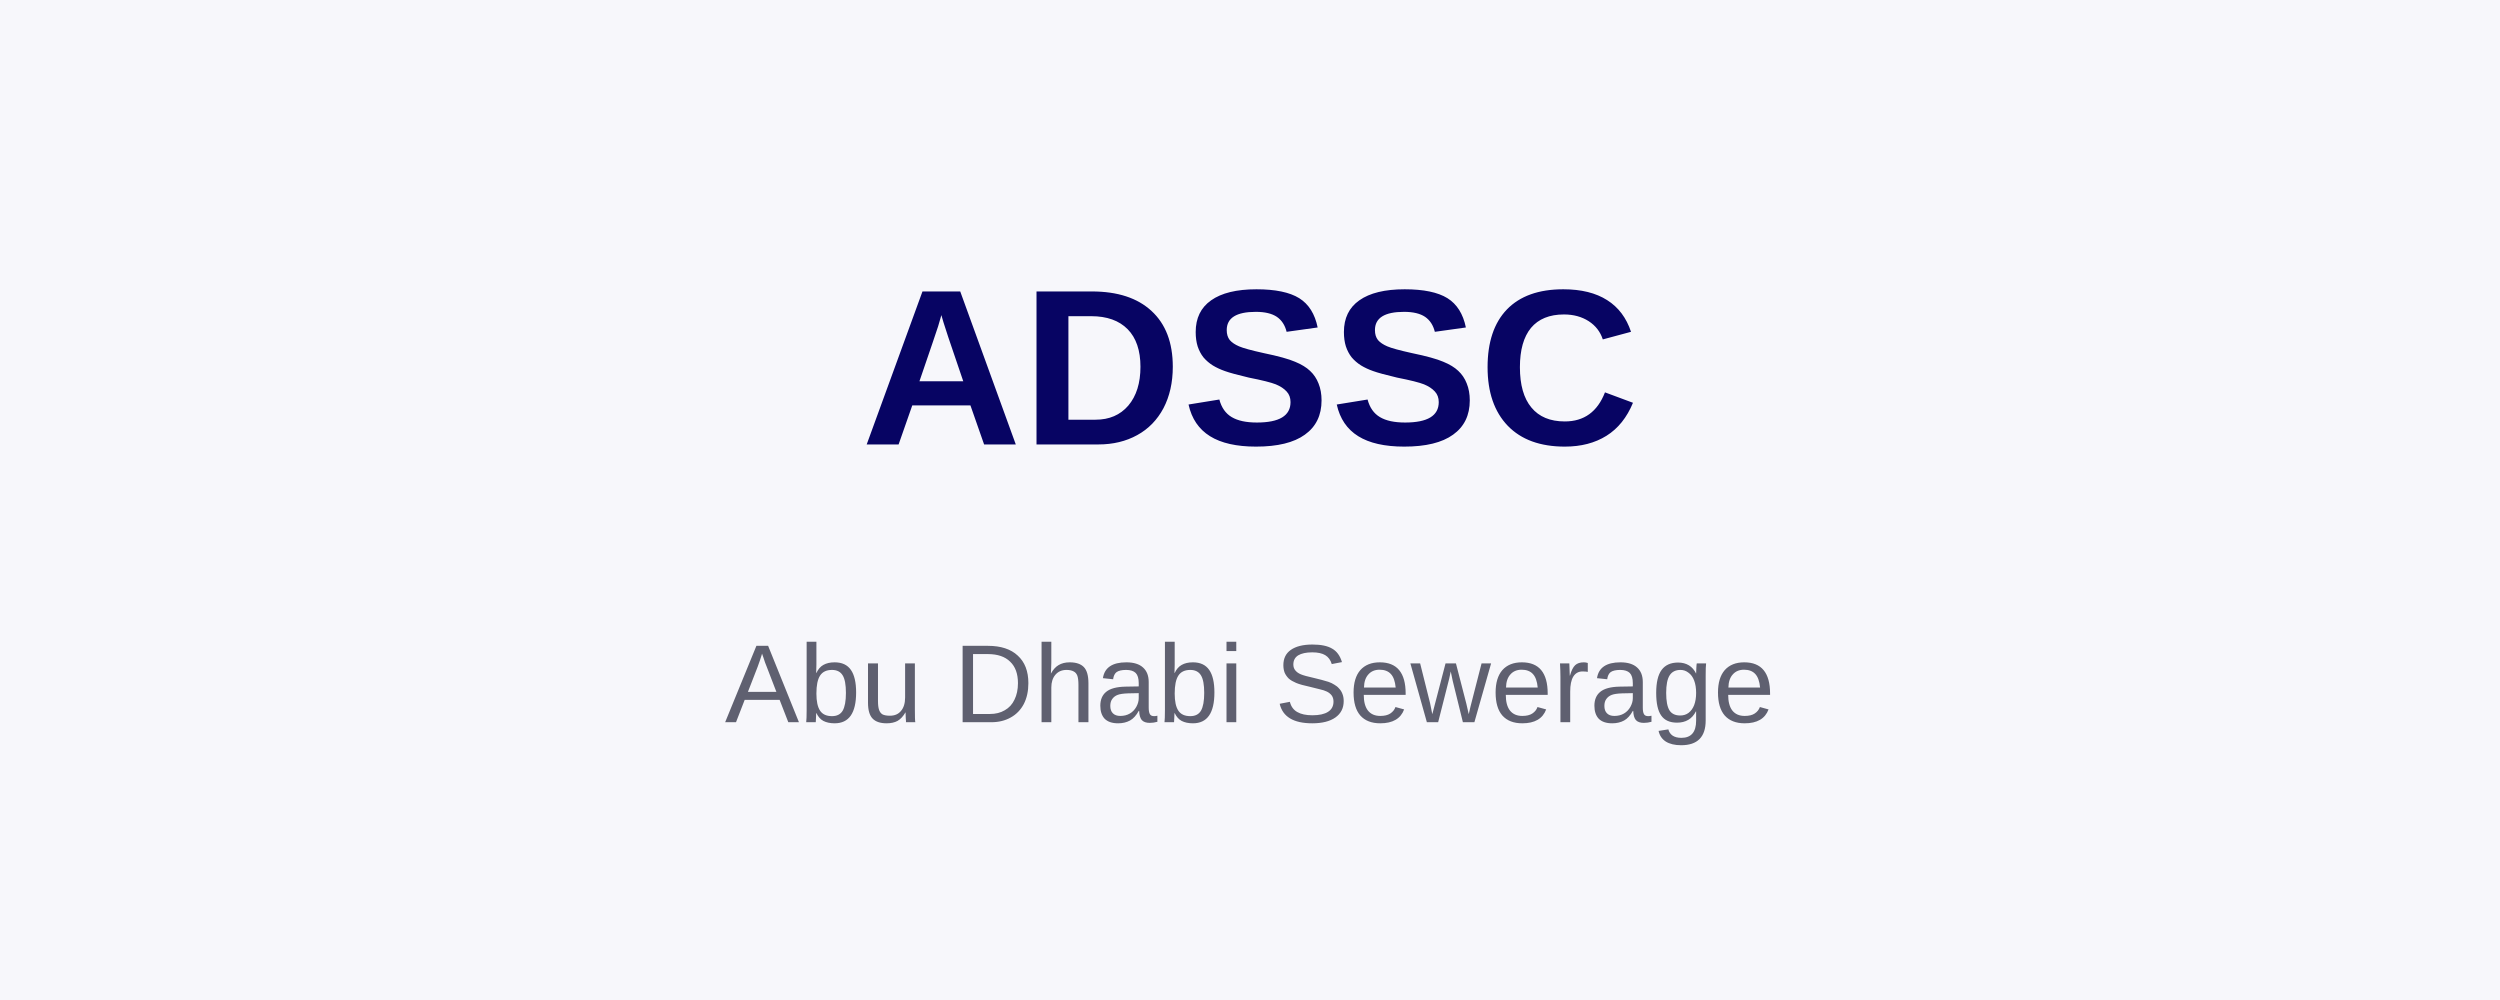
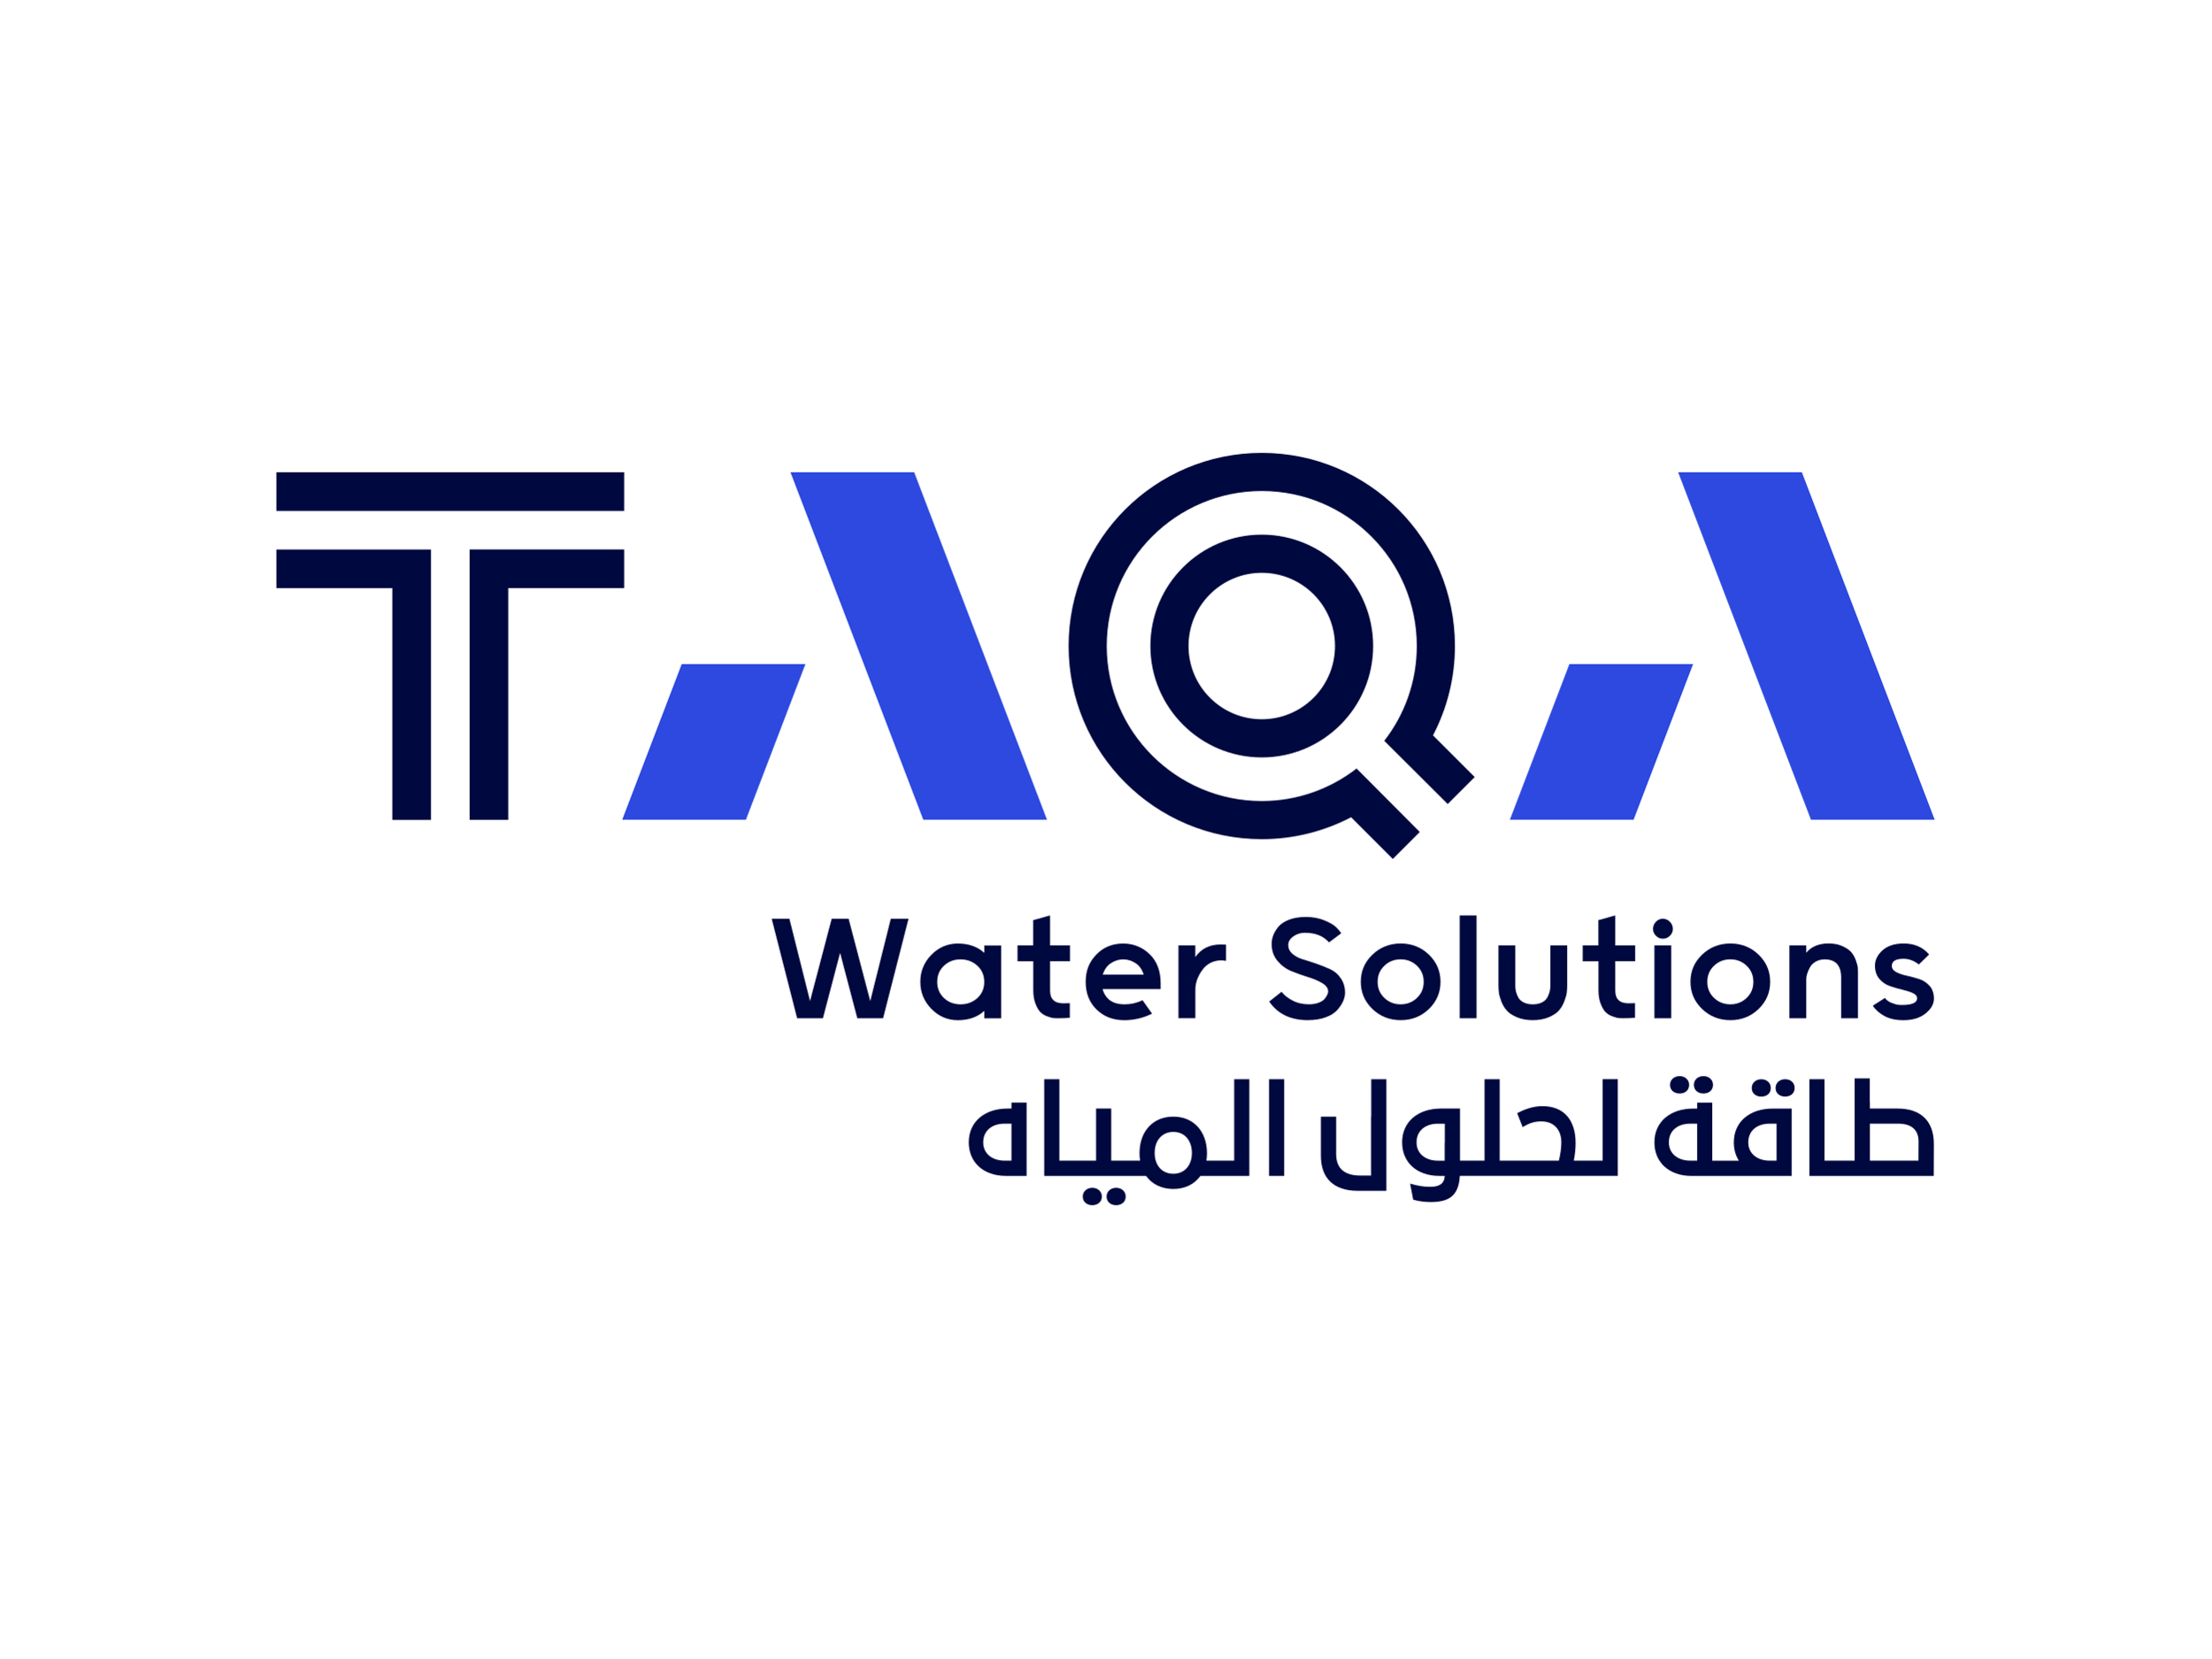
- <svg xmlns="http://www.w3.org/2000/svg" width="180" height="72" viewBox="0 0 180 72" role="img" aria-label="Abu Dhabi Sewerage">
-   <rect width="180" height="72" fill="#f7f7fb" />
-   <text x="90" y="32" text-anchor="middle" font-family="Arial, Helvetica, sans-serif" font-size="16" font-weight="700" fill="#070463">ADSSC</text>
-   <text x="90" y="52" text-anchor="middle" font-family="Arial, Helvetica, sans-serif" font-size="8" fill="#5f6070">Abu Dhabi Sewerage</text>
+ <svg xmlns="http://www.w3.org/2000/svg" id="Approved_Final_Logo" version="1.1" viewBox="0 0 566.93 425.2">
+   <defs>
+     <style>
+       .st0 {
+         fill: #2d49df;
+       }
+ 
+       .st1 {
+         fill: #00093f;
+       }
+     </style>
+   </defs>
+   <g>
+     <path class="st1" d="M160.03,131.01h-89.16v-9.91h89.16v9.91ZM347.83,197.07c-6.73,5.22-15.16,8.34-24.31,8.34-21.91,0-39.75-17.83-39.75-39.75s17.83-39.75,39.75-39.75,39.75,17.83,39.75,39.75c0,9.16-3.12,17.59-8.34,24.31l16.27,16.21,6.92-6.92-10.69-10.69c3.58-6.85,5.62-14.64,5.62-22.91,0-27.35-22.18-49.53-49.53-49.53s-49.53,22.18-49.53,49.53,22.18,49.53,49.53,49.53c8.27,0,16.05-2.04,22.91-5.62l10.69,10.7,6.92-6.92-16.21-16.28ZM70.87,140.91v9.91h29.72v59.44h9.91v-69.34h-39.62ZM120.4,140.91v69.34h9.91v-59.44h29.72v-9.91h-39.63ZM323.52,146.89c-10.37,0-18.78,8.41-18.78,18.77s8.41,18.78,18.78,18.78,18.78-8.41,18.78-18.78-8.41-18.77-18.78-18.77M323.52,137.1c15.75,0,28.56,12.81,28.56,28.56s-12.81,28.57-28.56,28.57-28.56-12.82-28.56-28.57,12.81-28.56,28.56-28.56" />
+     <path class="st0" d="M464.34,210.21l-34.06-89.12h31.72l34.06,89.12h-31.72ZM387.14,210.21h31.72l15.26-39.92h-31.72l-15.26,39.92Z" />
+     <path class="st0" d="M236.73,210.21l-34.06-89.12h31.72l34.06,89.12h-31.72ZM159.53,210.21h31.72l15.26-39.92h-31.72l-15.26,39.92Z" />
+   </g>
+   <g>
+     <path class="st1" d="M217.58,235.6l5.55,21.11,5.27-21.11h4.54l-6.52,25.52h-6.61l-4.41-16.78-4.41,16.78h-6.61l-6.52-25.52h4.54l5.29,21.11,5.55-21.11h4.32Z" />
+     <path class="st1" d="M252.37,261.12v-1.89c-1.74,1.59-3.99,2.39-6.78,2.39-2.61,0-4.87-.96-6.77-2.89-1.9-1.93-2.85-4.25-2.85-6.95s.95-5.02,2.84-6.94c1.89-1.92,4.15-2.88,6.78-2.88,2.8,0,5.06.8,6.78,2.39v-1.89h4.32v18.68h-4.32ZM246.28,257.55c1.71,0,3.15-.54,4.32-1.62,1.18-1.08,1.76-2.46,1.76-4.14s-.59-3.06-1.76-4.14c-1.18-1.08-2.62-1.63-4.32-1.63s-3.09.54-4.25,1.63c-1.15,1.08-1.73,2.46-1.73,4.14s.58,3.06,1.73,4.14c1.15,1.08,2.57,1.62,4.25,1.62Z" />
+     <path class="st1" d="M260.89,246.49v-4.05h4.02v-6.48c.59-.14,1.34-.35,2.25-.62.91-.27,1.6-.47,2.08-.58v7.68h5.1v4.05h-5.1v7.53c0,2.18,1.13,3.27,3.38,3.27.73,0,1.29-.01,1.68-.04v3.74c-.85.09-1.89.13-3.12.13-.39,0-.74-.01-1.06-.04-.32-.03-.84-.17-1.54-.42-.7-.25-1.29-.6-1.76-1.05-.47-.45-.91-1.17-1.3-2.16-.39-.99-.59-2.16-.59-3.51v-7.44h-4.02Z" />
+     <path class="st1" d="M297.59,252.17v1.46h-14.89c.76,2.61,2.63,3.92,5.59,3.92,1.65,0,3.21-.35,4.67-1.05l2.43,3.44c-2.27,1.12-4.65,1.68-7.14,1.68-2.85,0-5.21-.91-7.08-2.73-1.86-1.82-2.8-4.19-2.8-7.1s.9-5.1,2.71-6.99c1.81-1.89,4.11-2.84,6.91-2.84,2.61,0,4.86.9,6.76,2.71,1.89,1.81,2.84,4.31,2.84,7.51ZM291.18,247.01c-.98-.66-2.04-.99-3.18-.99s-2.21.33-3.19.99c-.98.66-1.67,1.64-2.05,2.93h10.48c-.39-1.29-1.07-2.27-2.04-2.93Z" />
+     <path class="st1" d="M302.16,261.12v-18.68h4.32v2.99c1.49-2.15,3.65-3.23,6.48-3.23.62,0,1.08.01,1.4.04v4.15l-1.05-.13c-2.15,0-3.83.82-5.02,2.46-1.2,1.64-1.8,3.35-1.8,5.11v7.27h-4.32Z" />
+     <path class="st1" d="M335.35,261.61c-4.43,0-7.74-1.59-9.92-4.78l3.16-2.5c.62.82,1.54,1.56,2.78,2.22,1.23.66,2.63.99,4.2.99.98,0,1.81-.13,2.52-.4s1.22-.6,1.54-.99c.32-.39.56-.75.7-1.08.14-.32.21-.58.21-.79,0-.85-.5-1.57-1.5-2.16-1-.6-2.21-1.11-3.64-1.55-1.43-.44-2.84-.94-4.25-1.52-1.41-.57-2.61-1.46-3.6-2.65-1-1.19-1.5-2.65-1.5-4.39,0-.67.13-1.37.39-2.09.26-.72.69-1.45,1.29-2.21.6-.75,1.52-1.37,2.75-1.85,1.23-.48,2.69-.72,4.37-.72s3.25.28,4.63.84c1.38.56,2.35,1.1,2.93,1.63.57.52,1.07,1.09,1.48,1.71l-3.12,2.35c-1.43-1.65-3.51-2.47-6.22-2.47-1.09,0-2.07.31-2.94.93-.87.62-1.3,1.36-1.3,2.22s.36,1.63,1.09,2.26c.72.63,1.62,1.1,2.69,1.41,1.07.31,2.23.69,3.5,1.13,1.26.44,2.43.91,3.51,1.41,1.08.49,1.97,1.27,2.69,2.31.72,1.05,1.08,2.29,1.08,3.72,0,.67-.16,1.38-.48,2.13s-.82,1.5-1.5,2.27c-.67.77-1.66,1.4-2.97,1.88-1.31.49-2.83.73-4.56.73Z" />
+     <path class="st1" d="M351.89,244.81c1.99-1.91,4.4-2.86,7.25-2.86s5.26.95,7.24,2.86c1.98,1.91,2.97,4.23,2.97,6.96s-.99,5.06-2.97,6.97c-1.98,1.91-4.39,2.87-7.24,2.87s-5.26-.96-7.25-2.87c-1.99-1.92-2.98-4.24-2.98-6.97s.99-5.05,2.98-6.96ZM354.95,255.9c1.15,1.1,2.54,1.65,4.18,1.65s3.04-.55,4.19-1.65c1.15-1.1,1.72-2.47,1.72-4.12s-.57-3.02-1.72-4.12c-1.15-1.1-2.54-1.65-4.19-1.65s-3.04.55-4.18,1.65c-1.15,1.1-1.72,2.47-1.72,4.12s.57,3.02,1.72,4.12Z" />
+     <path class="st1" d="M374.27,261.12v-26.36h4.32v26.36h-4.32Z" />
+     <path class="st1" d="M397.04,260.88c-1.16.49-2.51.73-4.03.73s-2.87-.24-4.03-.73c-1.16-.49-2.04-1.06-2.62-1.72-.59-.66-1.06-1.44-1.41-2.36-.35-.91-.56-1.67-.63-2.27-.07-.6-.11-1.21-.11-1.83v-10.26h4.32v10.44c0,.44.05.89.15,1.32.1.44.29.94.57,1.5.28.56.74,1.01,1.39,1.34.64.34,1.44.51,2.38.51s1.73-.17,2.38-.51c.64-.34,1.11-.79,1.39-1.34.28-.56.47-1.06.57-1.5.1-.44.15-.88.15-1.32v-10.44h4.32v10.26c0,.62-.04,1.23-.11,1.83-.07.6-.28,1.36-.63,2.27-.35.91-.82,1.7-1.41,2.36-.59.66-1.46,1.23-2.63,1.72Z" />
+     <path class="st1" d="M405.81,246.49v-4.05h4.02v-6.48c.59-.14,1.34-.35,2.25-.62.91-.27,1.6-.47,2.08-.58v7.68h5.1v4.05h-5.1v7.53c0,2.18,1.13,3.27,3.38,3.27.73,0,1.29-.01,1.68-.04v3.74c-.85.09-1.89.13-3.12.13-.39,0-.74-.01-1.06-.04-.32-.03-.84-.17-1.54-.42-.7-.25-1.29-.6-1.76-1.05-.47-.45-.91-1.17-1.3-2.16-.39-.99-.59-2.16-.59-3.51v-7.44h-4.02Z" />
+     <path class="st1" d="M423.84,238.21c0-.7.25-1.31.74-1.83.5-.52,1.09-.78,1.77-.78s1.31.26,1.82.78c.51.52.76,1.13.76,1.83s-.25,1.26-.76,1.76c-.51.5-1.12.75-1.82.75s-1.26-.25-1.76-.75c-.5-.5-.75-1.09-.75-1.76ZM424.19,261.12v-18.68h4.32v18.68h-4.32Z" />
+     <path class="st1" d="M436.42,244.81c1.99-1.91,4.4-2.86,7.25-2.86s5.26.95,7.24,2.86c1.98,1.91,2.97,4.23,2.97,6.96s-.99,5.06-2.97,6.97c-1.98,1.91-4.39,2.87-7.24,2.87s-5.26-.96-7.25-2.87c-1.99-1.92-2.98-4.24-2.98-6.97s.99-5.05,2.98-6.96ZM439.48,255.9c1.15,1.1,2.54,1.65,4.18,1.65s3.04-.55,4.19-1.65c1.15-1.1,1.72-2.47,1.72-4.12s-.57-3.02-1.72-4.12c-1.15-1.1-2.54-1.65-4.19-1.65s-3.04.55-4.18,1.65c-1.15,1.1-1.72,2.47-1.72,4.12s.57,3.02,1.72,4.12Z" />
+     <path class="st1" d="M472.08,261.12v-10.43c0-3.11-1.41-4.67-4.24-4.67-.85,0-1.6.19-2.27.57s-1.16.86-1.48,1.45c-.32.59-.56,1.14-.72,1.65s-.24.96-.24,1.34v10.09h-4.32v-18.68h4.32v1.89c1.29-1.59,3.2-2.39,5.72-2.39,1.41,0,2.62.24,3.66.73,1.03.49,1.79,1.03,2.27,1.64.48.6.85,1.3,1.12,2.09s.41,1.34.44,1.67c.03.32.04.62.04.89v12.16h-4.3Z" />
+     <path class="st1" d="M480.21,257.89l3.1-1.98c.36.53.9.94,1.61,1.24.72.29,1.34.47,1.87.53l.84.04c2.61,0,3.92-.57,3.92-1.72,0-.56-.37-1.01-1.11-1.34-.74-.34-1.64-.63-2.69-.87-1.05-.24-2.12-.55-3.19-.93-1.08-.37-1.98-1-2.71-1.87-.73-.88-1.1-1.99-1.1-3.36,0-1.46.65-2.78,1.94-3.94s3.1-1.74,5.42-1.74c2.77,0,4.94.94,6.52,2.82l-2.65,2.56c-1.21-.98-2.51-1.46-3.92-1.46-1.99,0-2.99.6-2.99,1.81,0,.67.37,1.2,1.1,1.59.73.39,1.64.7,2.71.93s2.14.52,3.19.86c1.05.34,1.95.93,2.69,1.76.74.83,1.11,1.93,1.11,3.28s-.71,2.61-2.14,3.78c-1.43,1.16-3.33,1.74-5.71,1.74-1.96,0-3.6-.37-4.92-1.11-1.31-.74-2.28-1.61-2.89-2.61Z" />
+   </g>
+   <g>
+     <path class="st1" d="M259.34,284.27h-.95c-6.02,0-10,3.45-10,8.65v.03c0,5.17,3.82,8.59,9.48,8.59h5.35v-18.8h-3.88v1.53ZM259.34,297.63h-1.77c-3.15,0-5.47-1.77-5.47-4.68v-.03c0-3,2.29-4.77,5.47-4.77h1.77v9.48Z" />
+     <path class="st1" d="M280.07,304.6c-1.37,0-2.45.92-2.45,2.23,0,1.47,1.16,2.23,2.45,2.23s2.45-.76,2.45-2.23c0-1.31-1.07-2.23-2.45-2.23Z" />
+     <path class="st1" d="M286.18,304.6c-1.38,0-2.45.92-2.45,2.23,0,1.47,1.16,2.23,2.45,2.23s2.45-.76,2.45-2.23c0-1.31-1.04-2.23-2.45-2.23Z" />
+     <path class="st1" d="M316.45,297.63h-7.13c.09-.58.15-1.22.15-1.86v-.03c0-5.63-3.45-9.39-8.62-9.39h-.03c-5.2,0-8.65,3.76-8.65,9.39v.03c0,.64.06,1.28.15,1.86h-7.4v-13.36h-3.88v13.36h-9.42v-20.88h-3.88v24.79h26.11c1.5,2.11,3.94,3.36,6.97,3.36h.03c3,0,5.44-1.25,6.94-3.36h12.54v-24.79h-3.88v20.88ZM305.6,295.68c0,3.18-1.9,5.32-4.74,5.32h-.03c-2.84,0-4.77-2.11-4.77-5.32v-.03c0-3.24,1.93-5.38,4.77-5.38h.03c2.84,0,4.74,2.14,4.74,5.38v.03Z" />
+     <rect class="st1" x="325.38" y="276.75" width="3.88" height="24.79" />
+     <path class="st1" d="M351.58,286.35h-.03v15.1h-2.81c-3.7,0-6.15-1.56-6.15-5.53v-9.57h-3.91v10.06c0,5.75,3.33,8.96,9.45,8.96h7.34v-28.62h-3.88v9.6Z" />
+     <path class="st1" d="M410.93,297.63h-7.4c.28-1.5.46-3.06.46-4.49,0-5.87-2.93-9.48-8.53-9.48-2.2,0-4.28.67-6.45,1.8l1.41,3.58c1.8-1.1,3.06-1.47,4.8-1.47,3.12,0,5.11,2.02,5.11,5.38,0,1.41-.25,3.21-.64,4.68h-15.17v-20.88h-3.88v20.88h-6.3v-13.36h-4.83c-6.02,0-10,3.45-10,8.65v.03c0,5.17,3.82,8.59,9.48,8.59h1.44c-.09,2.14-1.59,2.81-3.73,2.81-1.68,0-3.36-.28-5.14-.83l.79,4.13c1.53.43,2.94.61,4.49.61,4.68,0,7.19-1.62,7.46-6.73h40.51v-24.79h-3.88v20.88ZM370.45,293.02h-.03v4.62h-1.74c-3.15,0-5.47-1.77-5.47-4.68v-.03c0-3,2.29-4.77,5.47-4.77h1.77v4.86Z" />
+     <path class="st1" d="M436.77,280.42c1.31,0,2.45-.76,2.45-2.23,0-1.31-1.04-2.23-2.45-2.23s-2.45.92-2.45,2.23c0,1.47,1.16,2.23,2.45,2.23Z" />
+     <path class="st1" d="M430.65,280.42c1.32,0,2.45-.76,2.45-2.23,0-1.31-1.07-2.23-2.45-2.23s-2.45.92-2.45,2.23c0,1.47,1.16,2.23,2.45,2.23Z" />
+     <path class="st1" d="M451.6,281.22c1.31,0,2.45-.76,2.45-2.23,0-1.31-1.07-2.23-2.45-2.23s-2.45.92-2.45,2.23c0,1.47,1.16,2.23,2.45,2.23Z" />
+     <path class="st1" d="M457.71,276.75c-1.37,0-2.45.92-2.45,2.23,0,1.47,1.16,2.23,2.45,2.23s2.45-.76,2.45-2.23c0-1.31-1.04-2.23-2.45-2.23Z" />
+     <path class="st1" d="M444.56,292.93v.03c0,1.8.46,3.36,1.29,4.68h-6.82v-14.89h-3.88v1.53h-.95c-6.02,0-10,3.45-10,8.65v.03c0,5.17,3.82,8.59,9.48,8.59h25.71v-17.27h-4.83c-6.02,0-10,3.45-10,8.65ZM435.15,297.63h-1.77c-3.15,0-5.47-1.77-5.47-4.68v-.03c0-3,2.29-4.77,5.47-4.77h1.77v9.48ZM455.51,297.63h-1.77c-3.15,0-5.47-1.77-5.47-4.68v-.03c0-3,2.29-4.77,5.47-4.77h1.77v9.48Z" />
+     <path class="st1" d="M486.48,284.27h-7.03v-1.68h-.03v-6.05h-3.88v21.09h-7.73v-20.88h-3.88v24.79h31.89l.03-8.19c0-5.84-3.3-9.08-9.35-9.08ZM491.89,297.63h-12.44v-9.48h7.37c3.09.03,5.11,1.44,5.11,4.56l-.03,4.92Z" />
+   </g>
</svg>
